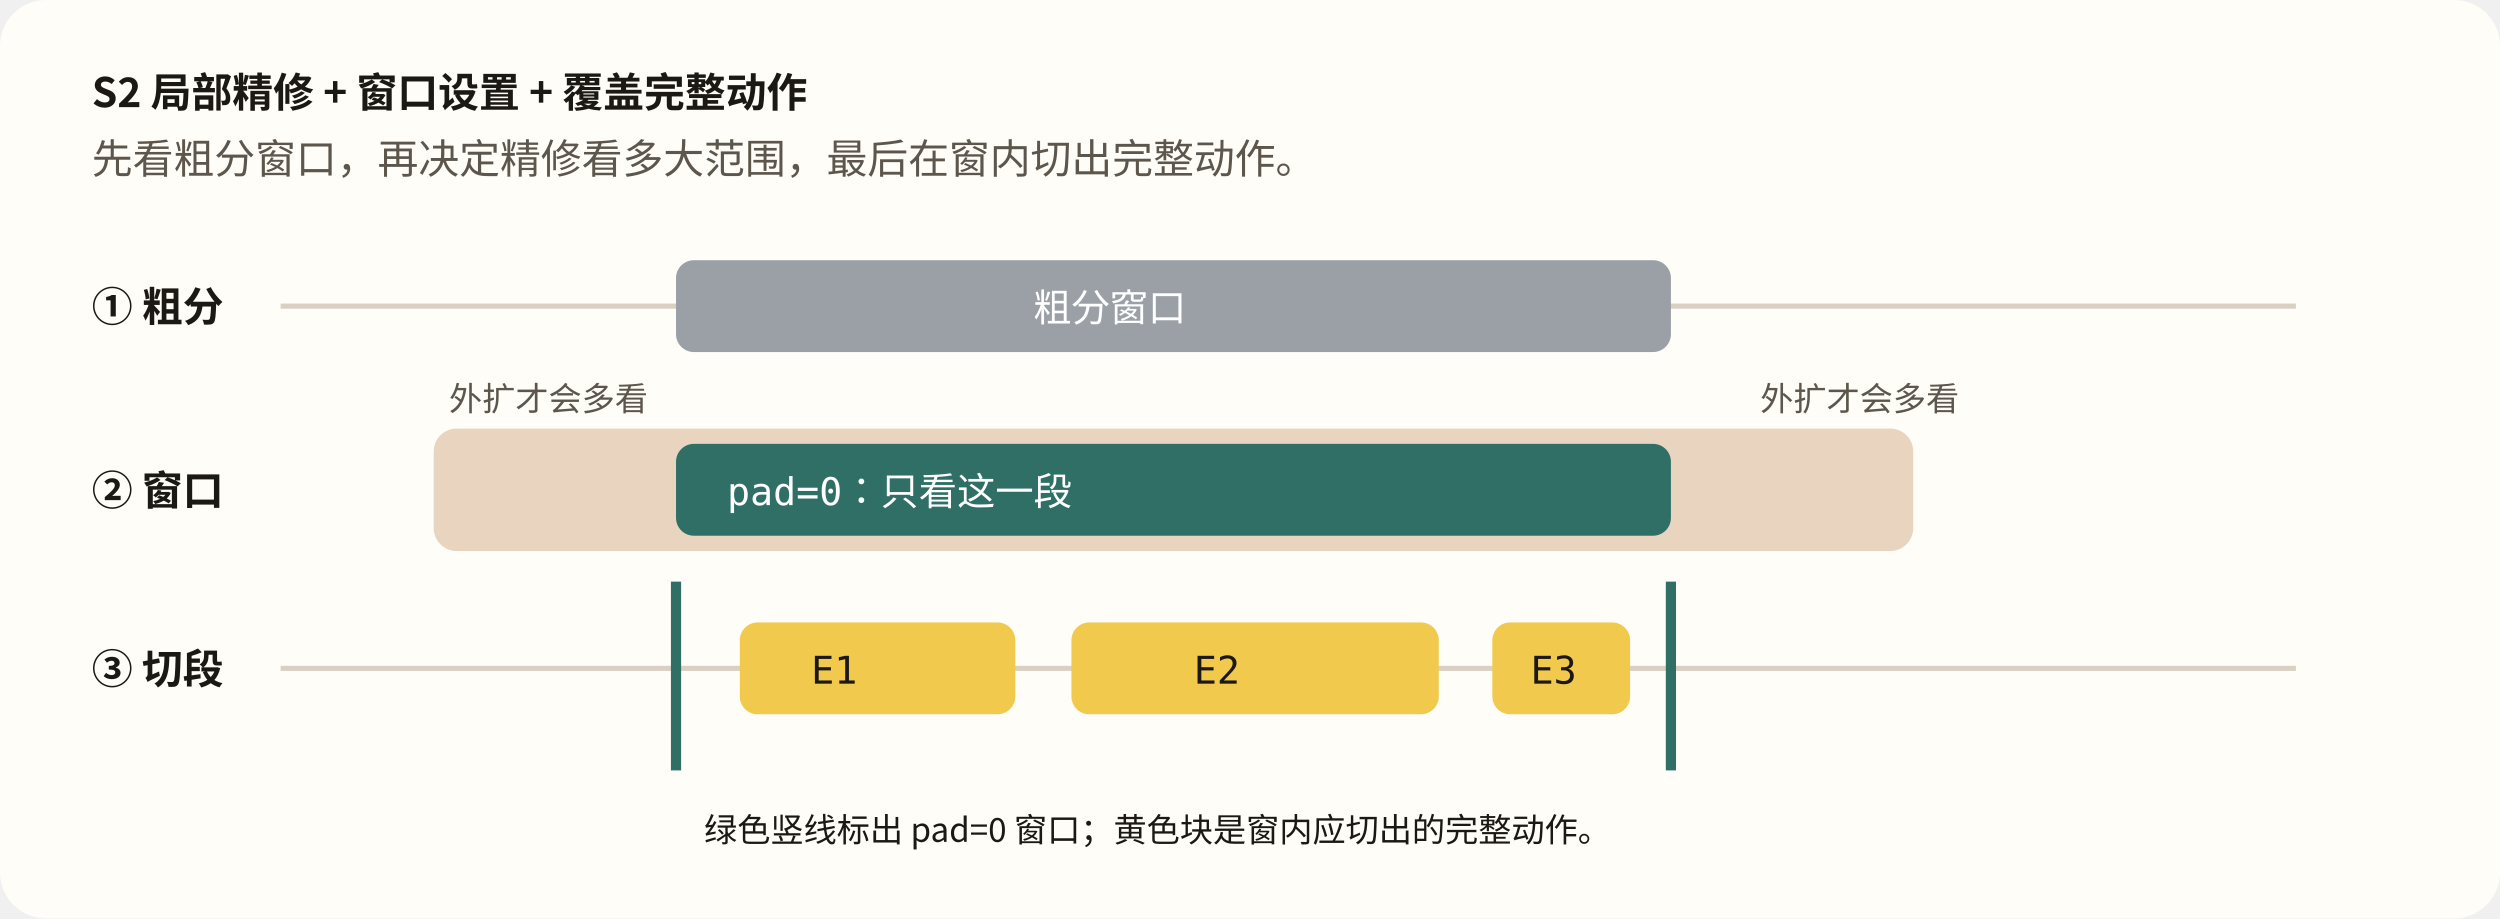
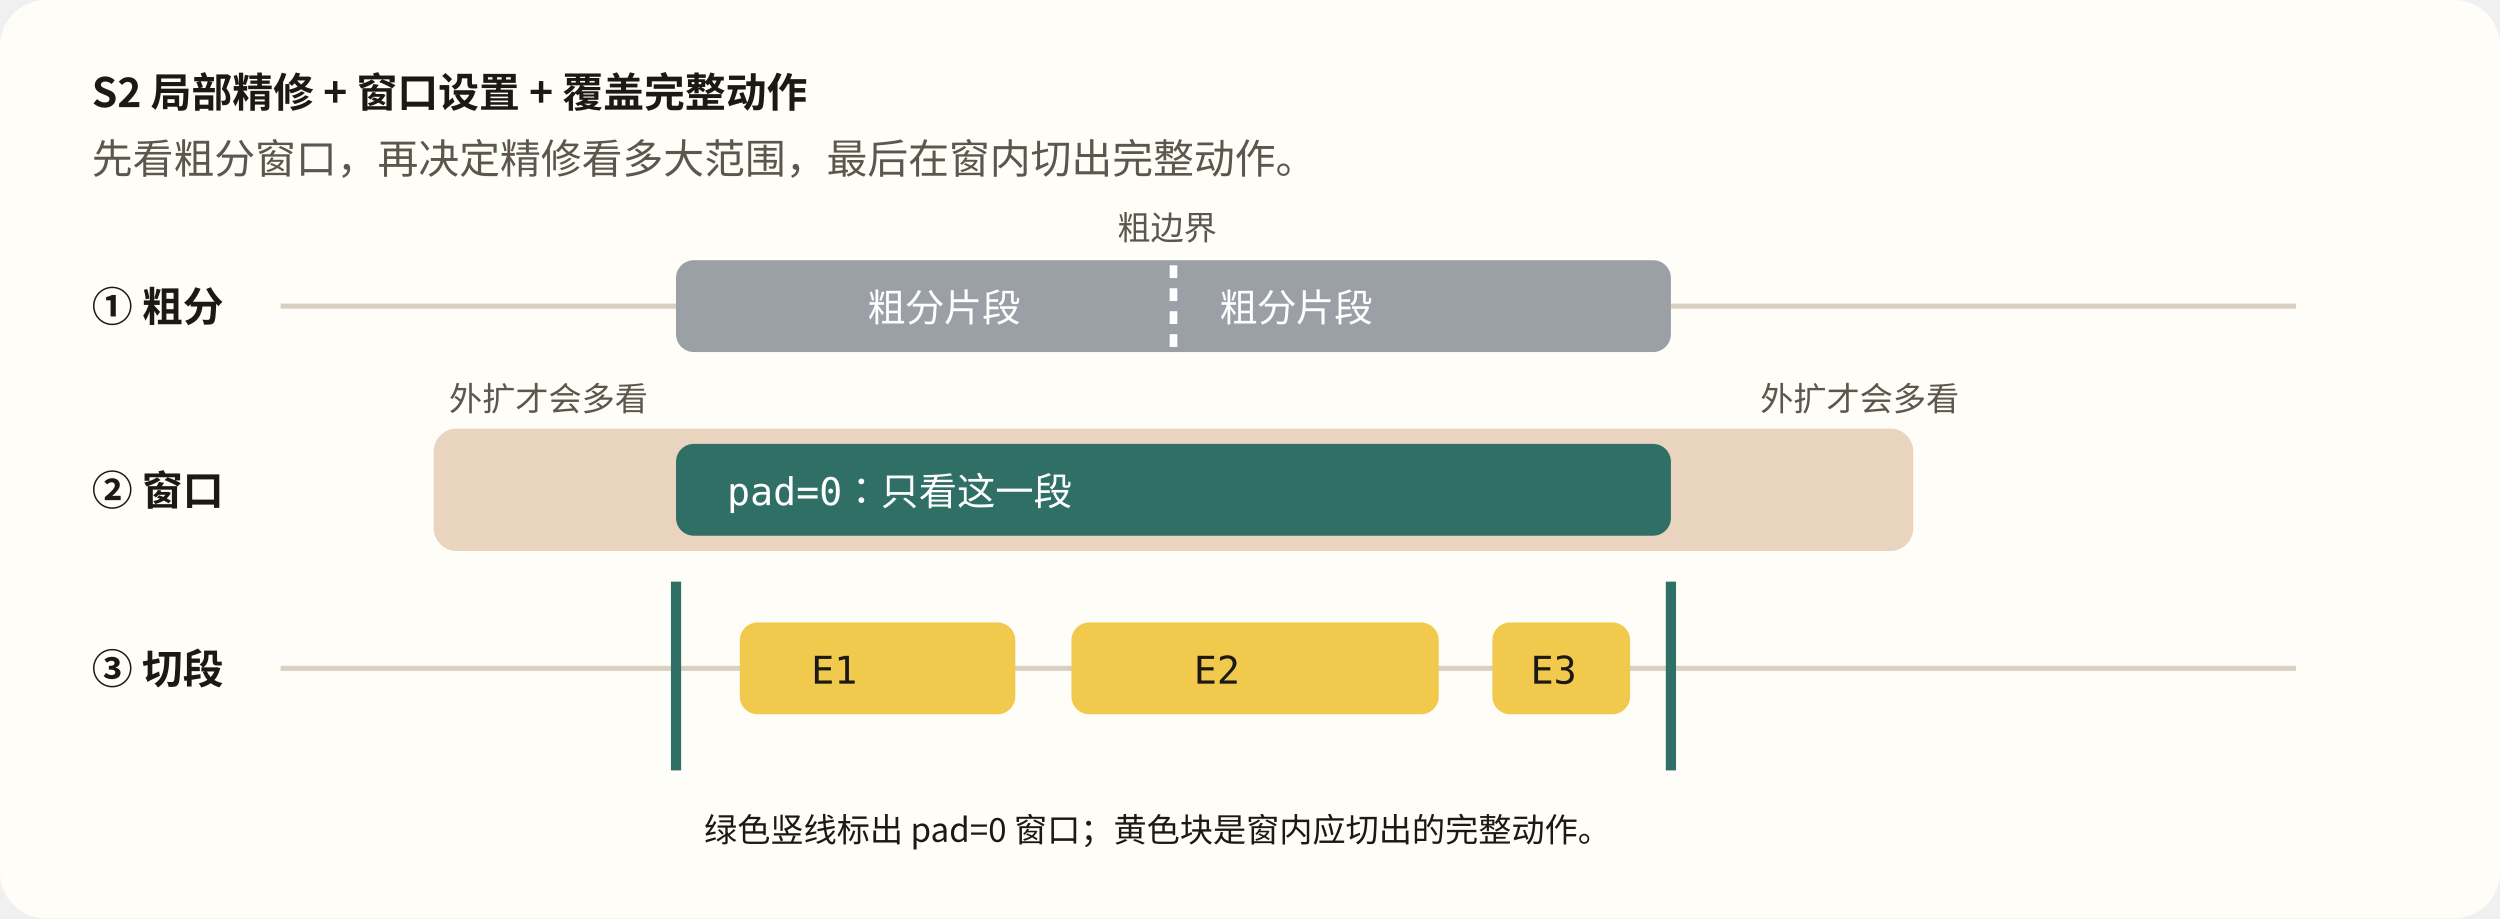
<svg xmlns="http://www.w3.org/2000/svg" viewBox="0 0 980 360" role="img" aria-labelledby="title desc">
  <defs>
    <style>
      .bg{fill:#fffdf8}.ink{fill:#1c1914}.muted{fill:#5c564c}.axis{stroke:#d9d0c2;stroke-width:2}.coarse{fill:#9aa0a6}
-       .pad{fill:#e8d4bf}.local{fill:#2f6f66}.event{fill:#f0c94d}
+       .pad{fill:#e8d4bf}.local{fill:#2f6f66}.event{fill:#f0c94d}.cut{stroke:#fff;stroke-width:3;stroke-dasharray:5 4}
      .txt{font:16px "IBM Plex Sans","Noto Sans CJK SC","PingFang SC","Microsoft YaHei",Arial,sans-serif}.mono{font:15px "IBM Plex Mono",monospace}.small{font-size:13px}.label{font-weight:700}
    </style>
  </defs>
  <rect width="980" height="360" rx="18" class="bg" />
  <text x="36" y="42" class="txt label ink">S2 局部精修 + 窗口设置 + 覆盖完整动作</text>
  <text x="36" y="68" class="txt muted">先看粗分窗口，再决定精修看多大范围，最后在窗内切出完整动作。</text>
  <line x1="110" y1="120" x2="900" y2="120" class="axis" />
  <text x="36" y="126" class="txt label ink">① 粗分</text>
  <rect x="265" y="102" width="390" height="36" rx="7" class="coarse" />
-   <text x="405" y="126" class="mono" fill="#fff">粗分窗口</text>
+   <line x1="460" y1="104" x2="460" y2="136" class="cut" />
+   <text x="340" y="126" class="mono" fill="#fff">粗分片段</text>
+   <text x="478" y="126" class="mono" fill="#fff">粗分片段</text>
+   <text x="438" y="94" class="txt small muted">粗边界</text>
  <rect x="170" y="168" width="580" height="48" rx="9" class="pad" />
  <rect x="265" y="174" width="390" height="36" rx="7" class="local" />
  <text x="36" y="198" class="txt label ink">② 窗口</text>
  <text x="285" y="198" class="mono" fill="#fff">pad=0：只看这一段</text>
  <text x="176" y="161" class="txt small muted">外扩才会多看</text>
  <text x="690" y="161" class="txt small muted">外扩才会多看</text>
  <text x="36" y="268" class="txt label ink">③ 切段</text>
  <line x1="110" y1="262" x2="900" y2="262" class="axis" />
  <rect x="290" y="244" width="108" height="36" rx="7" class="event" />
  <text x="318" y="268" class="mono ink">E1</text>
  <rect x="420" y="244" width="144" height="36" rx="7" class="event" />
  <text x="468" y="268" class="mono ink">E2</text>
  <rect x="585" y="244" width="54" height="36" rx="7" class="event" />
  <text x="600" y="268" class="mono ink">E3</text>
  <path d="M265 228v74M655 228v74" stroke="#2f6f66" stroke-width="4" />
  <text x="276" y="330" class="txt small ink">绿色竖线标出 pad=0 窗口；黄色块是窗内应切出的完整动作。</text>
</svg>
